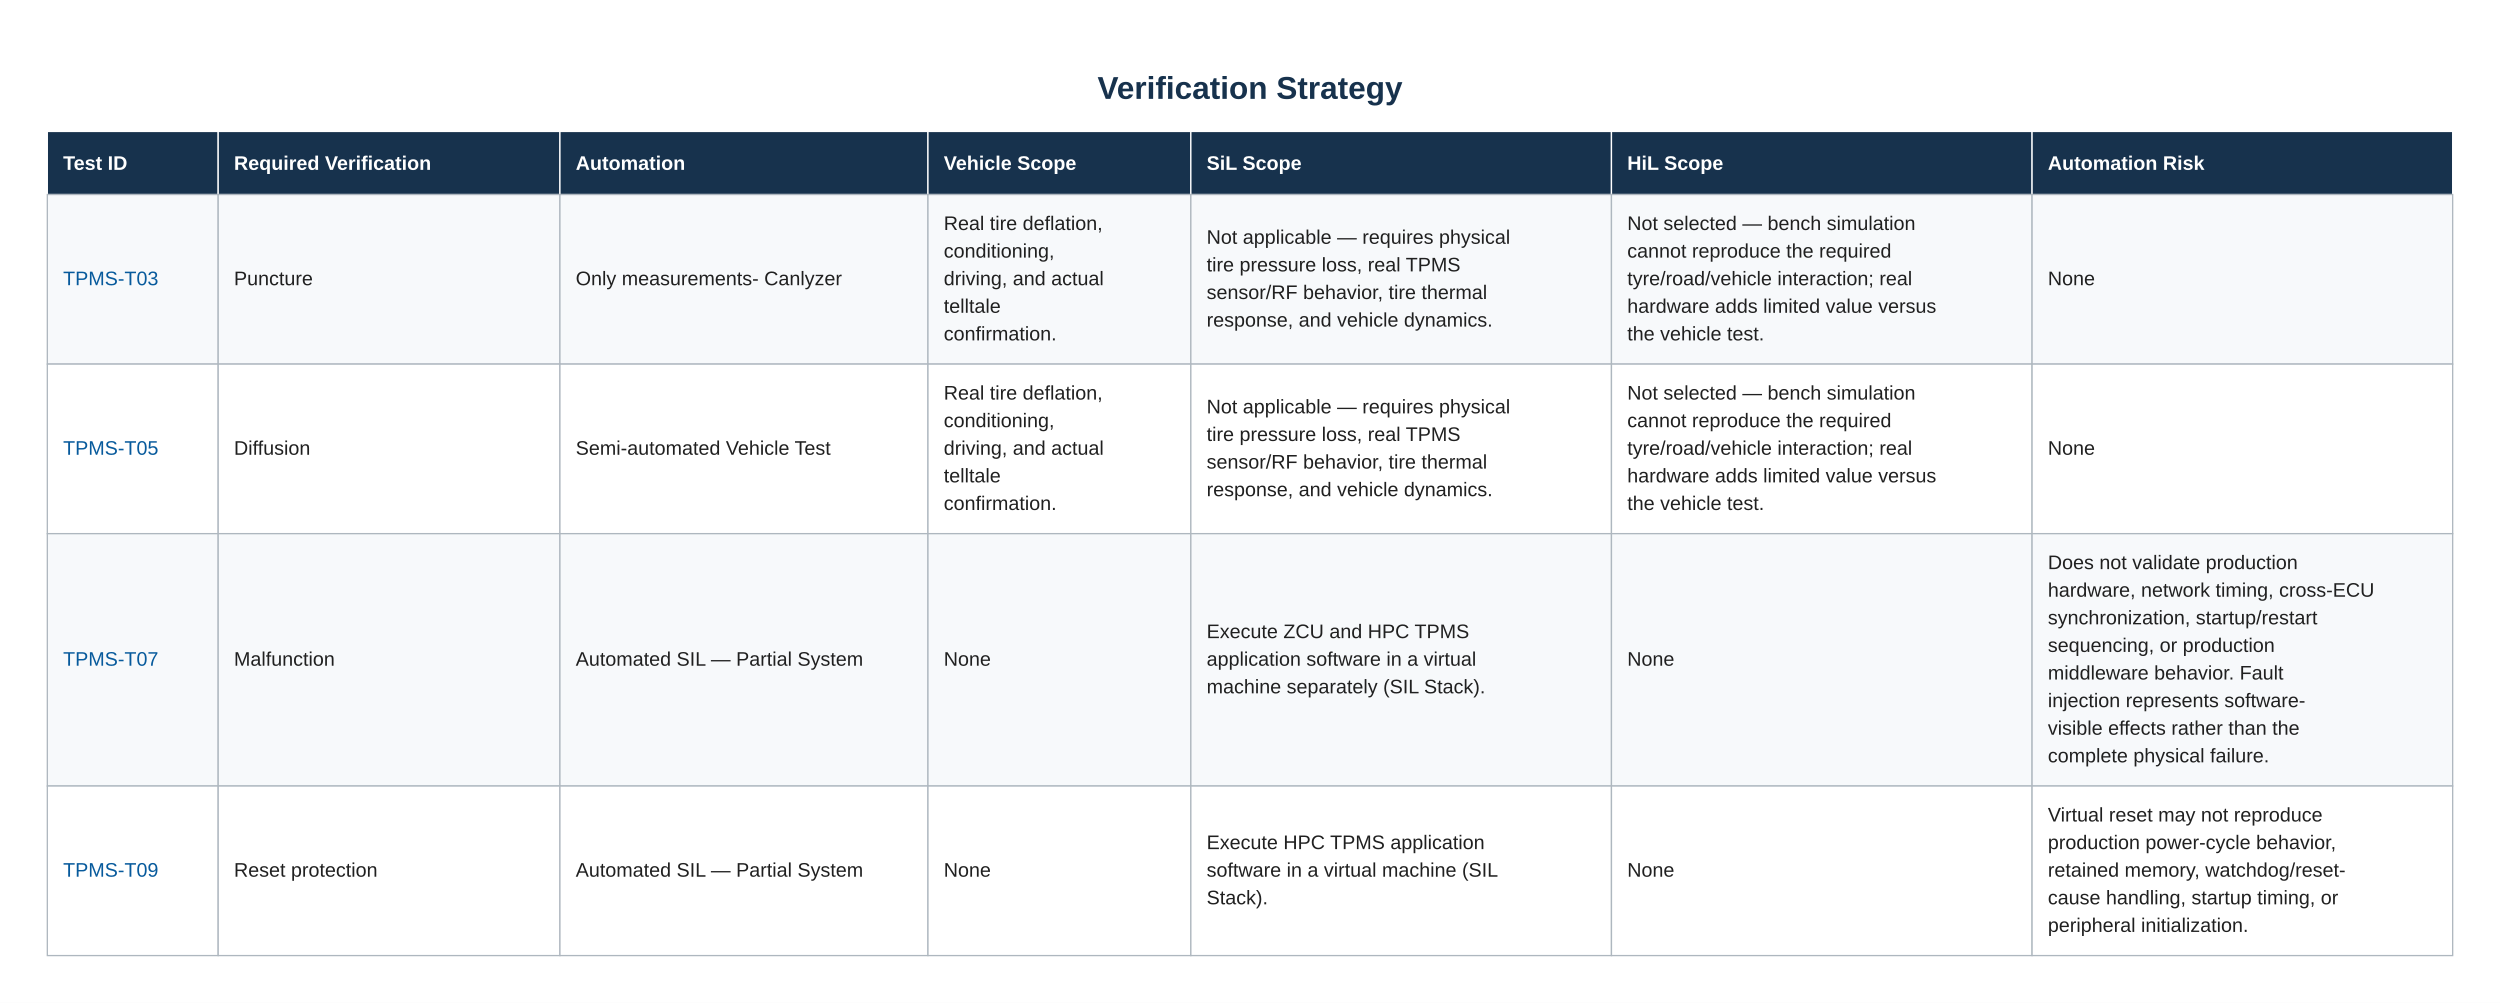
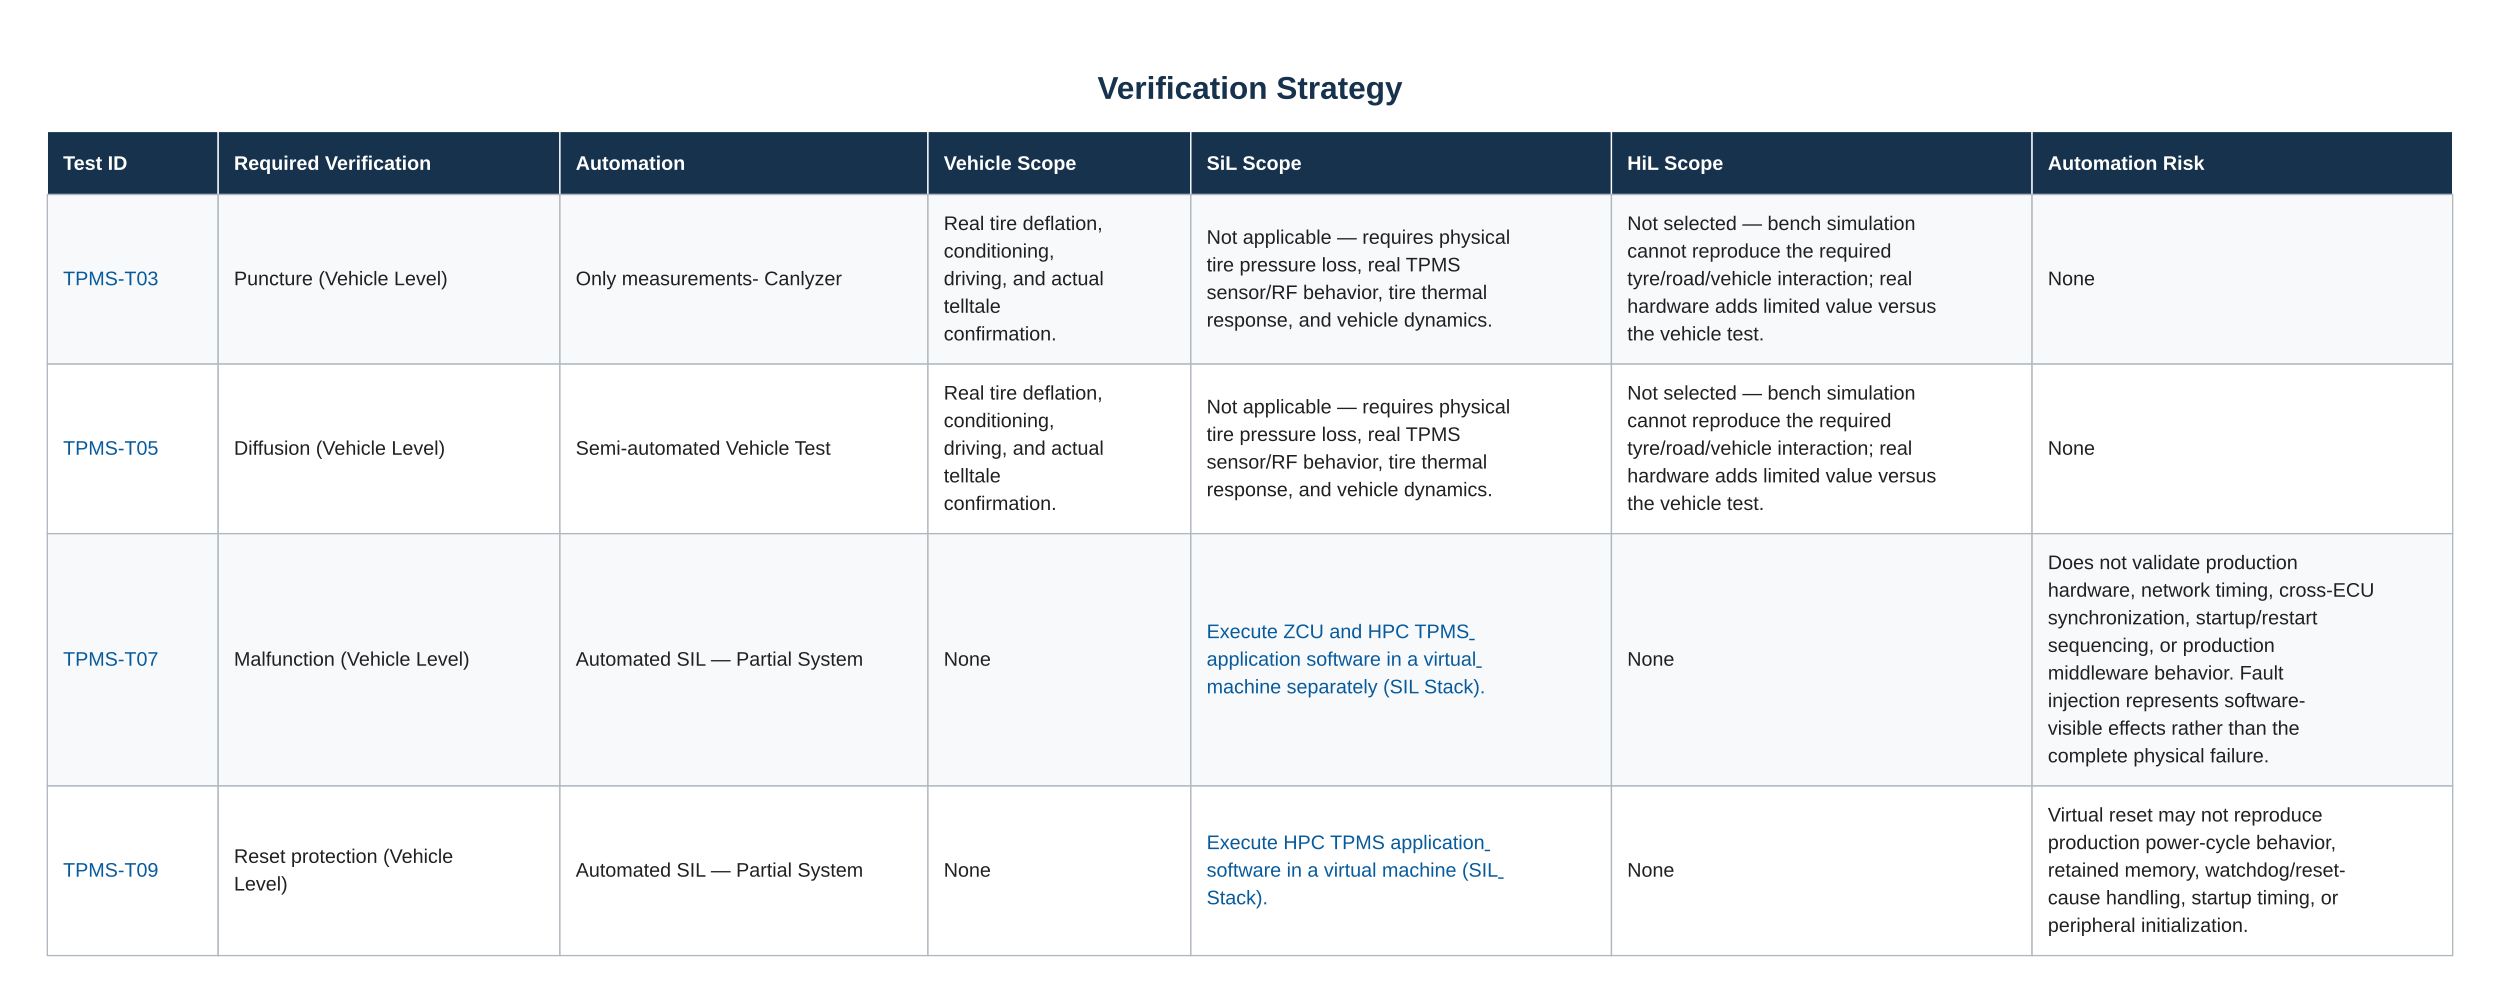
<svg xmlns="http://www.w3.org/2000/svg" width="1902" height="763" viewBox="0 0 1902 763">
  <rect width="100%" height="100%" fill="#ffffff" />
  <style>text{font-family:Arial, Helvetica, sans-serif}.title{font-size:24px;font-weight:700;fill:#17324d}.head{font-size:15px;font-weight:700;fill:#ffffff}.cell{font-size:15px;fill:#202020}.test-link,.source-link{fill:#075a9c;text-decoration:underline;cursor:pointer}</style>
  <text class="title" x="951.0" y="75.2" text-anchor="middle">
    <tspan x="951.0" dy="0">Verification Strategy</tspan>
  </text>
  <rect x="36" y="100" width="130" height="48" fill="#17324d" stroke="#ffffff" />
  <text class="head" x="48" y="129.25">Test ID</text>
  <rect x="166" y="100" width="260" height="48" fill="#17324d" stroke="#ffffff" />
  <text class="head" x="178" y="129.25">Required Verification</text>
  <rect x="426" y="100" width="280" height="48" fill="#17324d" stroke="#ffffff" />
  <text class="head" x="438" y="129.25">Automation</text>
  <rect x="706" y="100" width="200" height="48" fill="#17324d" stroke="#ffffff" />
  <text class="head" x="718" y="129.25">Vehicle Scope</text>
  <rect x="906" y="100" width="320" height="48" fill="#17324d" stroke="#ffffff" />
  <text class="head" x="918" y="129.25">SiL Scope</text>
  <rect x="1226" y="100" width="320" height="48" fill="#17324d" stroke="#ffffff" />
  <text class="head" x="1238" y="129.25">HiL Scope</text>
  <rect x="1546" y="100" width="320" height="48" fill="#17324d" stroke="#ffffff" />
  <text class="head" x="1558" y="129.25">Automation Risk</text>
  <rect x="36" y="148" width="130" height="129" fill="#f7f9fb" stroke="#aeb7bf" />
  <a href="r141_tables_viewer.html#2" target="_top">
    <text class="cell test-link" x="48" y="217.0">
      <tspan x="48" dy="0">TPMS-T03</tspan>
    </text>
  </a>
  <rect x="166" y="148" width="260" height="129" fill="#f7f9fb" stroke="#aeb7bf" />
  <text class="cell" x="178" y="217.0">
-     <tspan x="178" dy="0">Puncture</tspan>
+     <tspan x="178" dy="0">Puncture (Vehicle Level)</tspan>
  </text>
  <rect x="426" y="148" width="280" height="129" fill="#f7f9fb" stroke="#aeb7bf" />
  <text class="cell" x="438" y="217.0">
    <tspan x="438" dy="0">Only measurements- Canlyzer</tspan>
  </text>
  <rect x="706" y="148" width="200" height="129" fill="#f7f9fb" stroke="#aeb7bf" />
  <text class="cell" x="718" y="175.0">
    <tspan x="718" dy="0">Real tire deflation,</tspan>
    <tspan x="718" dy="21">conditioning,</tspan>
    <tspan x="718" dy="21">driving, and actual</tspan>
    <tspan x="718" dy="21">telltale</tspan>
    <tspan x="718" dy="21">confirmation.</tspan>
  </text>
  <rect x="906" y="148" width="320" height="129" fill="#f7f9fb" stroke="#aeb7bf" />
  <text class="cell" x="918" y="185.5">
    <tspan x="918" dy="0">Not applicable — requires physical</tspan>
    <tspan x="918" dy="21">tire pressure loss, real TPMS</tspan>
    <tspan x="918" dy="21">sensor/RF behavior, tire thermal</tspan>
    <tspan x="918" dy="21">response, and vehicle dynamics.</tspan>
  </text>
  <rect x="1226" y="148" width="320" height="129" fill="#f7f9fb" stroke="#aeb7bf" />
  <text class="cell" x="1238" y="175.0">
    <tspan x="1238" dy="0">Not selected — bench simulation</tspan>
    <tspan x="1238" dy="21">cannot reproduce the required</tspan>
    <tspan x="1238" dy="21">tyre/road/vehicle interaction; real</tspan>
    <tspan x="1238" dy="21">hardware adds limited value versus</tspan>
    <tspan x="1238" dy="21">the vehicle test.</tspan>
  </text>
  <rect x="1546" y="148" width="320" height="129" fill="#f7f9fb" stroke="#aeb7bf" />
  <text class="cell" x="1558" y="217.0">
    <tspan x="1558" dy="0">None</tspan>
  </text>
  <rect x="36" y="277" width="130" height="129" fill="#ffffff" stroke="#aeb7bf" />
  <a href="r141_tables_viewer.html#2" target="_top">
    <text class="cell test-link" x="48" y="346.0">
      <tspan x="48" dy="0">TPMS-T05</tspan>
    </text>
  </a>
  <rect x="166" y="277" width="260" height="129" fill="#ffffff" stroke="#aeb7bf" />
  <text class="cell" x="178" y="346.0">
-     <tspan x="178" dy="0">Diffusion</tspan>
+     <tspan x="178" dy="0">Diffusion (Vehicle Level)</tspan>
  </text>
  <rect x="426" y="277" width="280" height="129" fill="#ffffff" stroke="#aeb7bf" />
  <text class="cell" x="438" y="346.0">
    <tspan x="438" dy="0">Semi-automated Vehicle Test</tspan>
  </text>
  <rect x="706" y="277" width="200" height="129" fill="#ffffff" stroke="#aeb7bf" />
  <text class="cell" x="718" y="304.0">
    <tspan x="718" dy="0">Real tire deflation,</tspan>
    <tspan x="718" dy="21">conditioning,</tspan>
    <tspan x="718" dy="21">driving, and actual</tspan>
    <tspan x="718" dy="21">telltale</tspan>
    <tspan x="718" dy="21">confirmation.</tspan>
  </text>
  <rect x="906" y="277" width="320" height="129" fill="#ffffff" stroke="#aeb7bf" />
  <text class="cell" x="918" y="314.5">
    <tspan x="918" dy="0">Not applicable — requires physical</tspan>
    <tspan x="918" dy="21">tire pressure loss, real TPMS</tspan>
    <tspan x="918" dy="21">sensor/RF behavior, tire thermal</tspan>
    <tspan x="918" dy="21">response, and vehicle dynamics.</tspan>
  </text>
  <rect x="1226" y="277" width="320" height="129" fill="#ffffff" stroke="#aeb7bf" />
  <text class="cell" x="1238" y="304.0">
    <tspan x="1238" dy="0">Not selected — bench simulation</tspan>
    <tspan x="1238" dy="21">cannot reproduce the required</tspan>
    <tspan x="1238" dy="21">tyre/road/vehicle interaction; real</tspan>
    <tspan x="1238" dy="21">hardware adds limited value versus</tspan>
    <tspan x="1238" dy="21">the vehicle test.</tspan>
  </text>
  <rect x="1546" y="277" width="320" height="129" fill="#ffffff" stroke="#aeb7bf" />
  <text class="cell" x="1558" y="346.0">
    <tspan x="1558" dy="0">None</tspan>
  </text>
  <rect x="36" y="406" width="130" height="192" fill="#f7f9fb" stroke="#aeb7bf" />
  <a href="r141_tables_viewer.html#2" target="_top">
    <text class="cell test-link" x="48" y="506.5">
      <tspan x="48" dy="0">TPMS-T07</tspan>
    </text>
  </a>
  <rect x="166" y="406" width="260" height="192" fill="#f7f9fb" stroke="#aeb7bf" />
  <text class="cell" x="178" y="506.5">
-     <tspan x="178" dy="0">Malfunction</tspan>
+     <tspan x="178" dy="0">Malfunction (Vehicle Level)</tspan>
  </text>
  <rect x="426" y="406" width="280" height="192" fill="#f7f9fb" stroke="#aeb7bf" />
  <text class="cell" x="438" y="506.5">
    <tspan x="438" dy="0">Automated SIL — Partial System</tspan>
  </text>
  <rect x="706" y="406" width="200" height="192" fill="#f7f9fb" stroke="#aeb7bf" />
  <text class="cell" x="718" y="506.5">
    <tspan x="718" dy="0">None</tspan>
  </text>
  <rect x="906" y="406" width="320" height="192" fill="#f7f9fb" stroke="#aeb7bf" />
-   <text class="cell" x="918" y="485.5">
-     <tspan x="918" dy="0">Execute ZCU and HPC TPMS</tspan>
-     <tspan x="918" dy="21">application software in a virtual</tspan>
-     <tspan x="918" dy="21">machine separately (SIL Stack).</tspan>
-   </text>
+   <a href="r141_tables_viewer.html#5" target="_top">
+     <text class="cell test-link" x="918" y="485.5">
+       <tspan x="918" dy="0">Execute ZCU and HPC TPMS</tspan>
+       <tspan x="918" dy="21">application software in a virtual</tspan>
+       <tspan x="918" dy="21">machine separately (SIL Stack).</tspan>
+     </text>
+   </a>
  <rect x="1226" y="406" width="320" height="192" fill="#f7f9fb" stroke="#aeb7bf" />
  <text class="cell" x="1238" y="506.5">
    <tspan x="1238" dy="0">None</tspan>
  </text>
  <rect x="1546" y="406" width="320" height="192" fill="#f7f9fb" stroke="#aeb7bf" />
  <text class="cell" x="1558" y="433.0">
    <tspan x="1558" dy="0">Does not validate production</tspan>
    <tspan x="1558" dy="21">hardware, network timing, cross-ECU</tspan>
    <tspan x="1558" dy="21">synchronization, startup/restart</tspan>
    <tspan x="1558" dy="21">sequencing, or production</tspan>
    <tspan x="1558" dy="21">middleware behavior. Fault</tspan>
    <tspan x="1558" dy="21">injection represents software-</tspan>
    <tspan x="1558" dy="21">visible effects rather than the</tspan>
    <tspan x="1558" dy="21">complete physical failure.</tspan>
  </text>
  <rect x="36" y="598" width="130" height="129" fill="#ffffff" stroke="#aeb7bf" />
  <a href="r141_tables_viewer.html#2" target="_top">
    <text class="cell test-link" x="48" y="667.0">
      <tspan x="48" dy="0">TPMS-T09</tspan>
    </text>
  </a>
  <rect x="166" y="598" width="260" height="129" fill="#ffffff" stroke="#aeb7bf" />
-   <text class="cell" x="178" y="667.0">
-     <tspan x="178" dy="0">Reset protection</tspan>
+   <text class="cell" x="178" y="656.5">
+     <tspan x="178" dy="0">Reset protection (Vehicle</tspan>
+     <tspan x="178" dy="21">Level)</tspan>
  </text>
  <rect x="426" y="598" width="280" height="129" fill="#ffffff" stroke="#aeb7bf" />
  <text class="cell" x="438" y="667.0">
    <tspan x="438" dy="0">Automated SIL — Partial System</tspan>
  </text>
  <rect x="706" y="598" width="200" height="129" fill="#ffffff" stroke="#aeb7bf" />
  <text class="cell" x="718" y="667.0">
    <tspan x="718" dy="0">None</tspan>
  </text>
  <rect x="906" y="598" width="320" height="129" fill="#ffffff" stroke="#aeb7bf" />
-   <text class="cell" x="918" y="646.0">
-     <tspan x="918" dy="0">Execute HPC TPMS application</tspan>
-     <tspan x="918" dy="21">software in a virtual machine (SIL</tspan>
-     <tspan x="918" dy="21">Stack).</tspan>
-   </text>
+   <a href="r141_tables_viewer.html#5" target="_top">
+     <text class="cell test-link" x="918" y="646.0">
+       <tspan x="918" dy="0">Execute HPC TPMS application</tspan>
+       <tspan x="918" dy="21">software in a virtual machine (SIL</tspan>
+       <tspan x="918" dy="21">Stack).</tspan>
+     </text>
+   </a>
  <rect x="1226" y="598" width="320" height="129" fill="#ffffff" stroke="#aeb7bf" />
  <text class="cell" x="1238" y="667.0">
    <tspan x="1238" dy="0">None</tspan>
  </text>
  <rect x="1546" y="598" width="320" height="129" fill="#ffffff" stroke="#aeb7bf" />
  <text class="cell" x="1558" y="625.0">
    <tspan x="1558" dy="0">Virtual reset may not reproduce</tspan>
    <tspan x="1558" dy="21">production power-cycle behavior,</tspan>
    <tspan x="1558" dy="21">retained memory, watchdog/reset-</tspan>
    <tspan x="1558" dy="21">cause handling, startup timing, or</tspan>
    <tspan x="1558" dy="21">peripheral initialization.</tspan>
  </text>
</svg>
